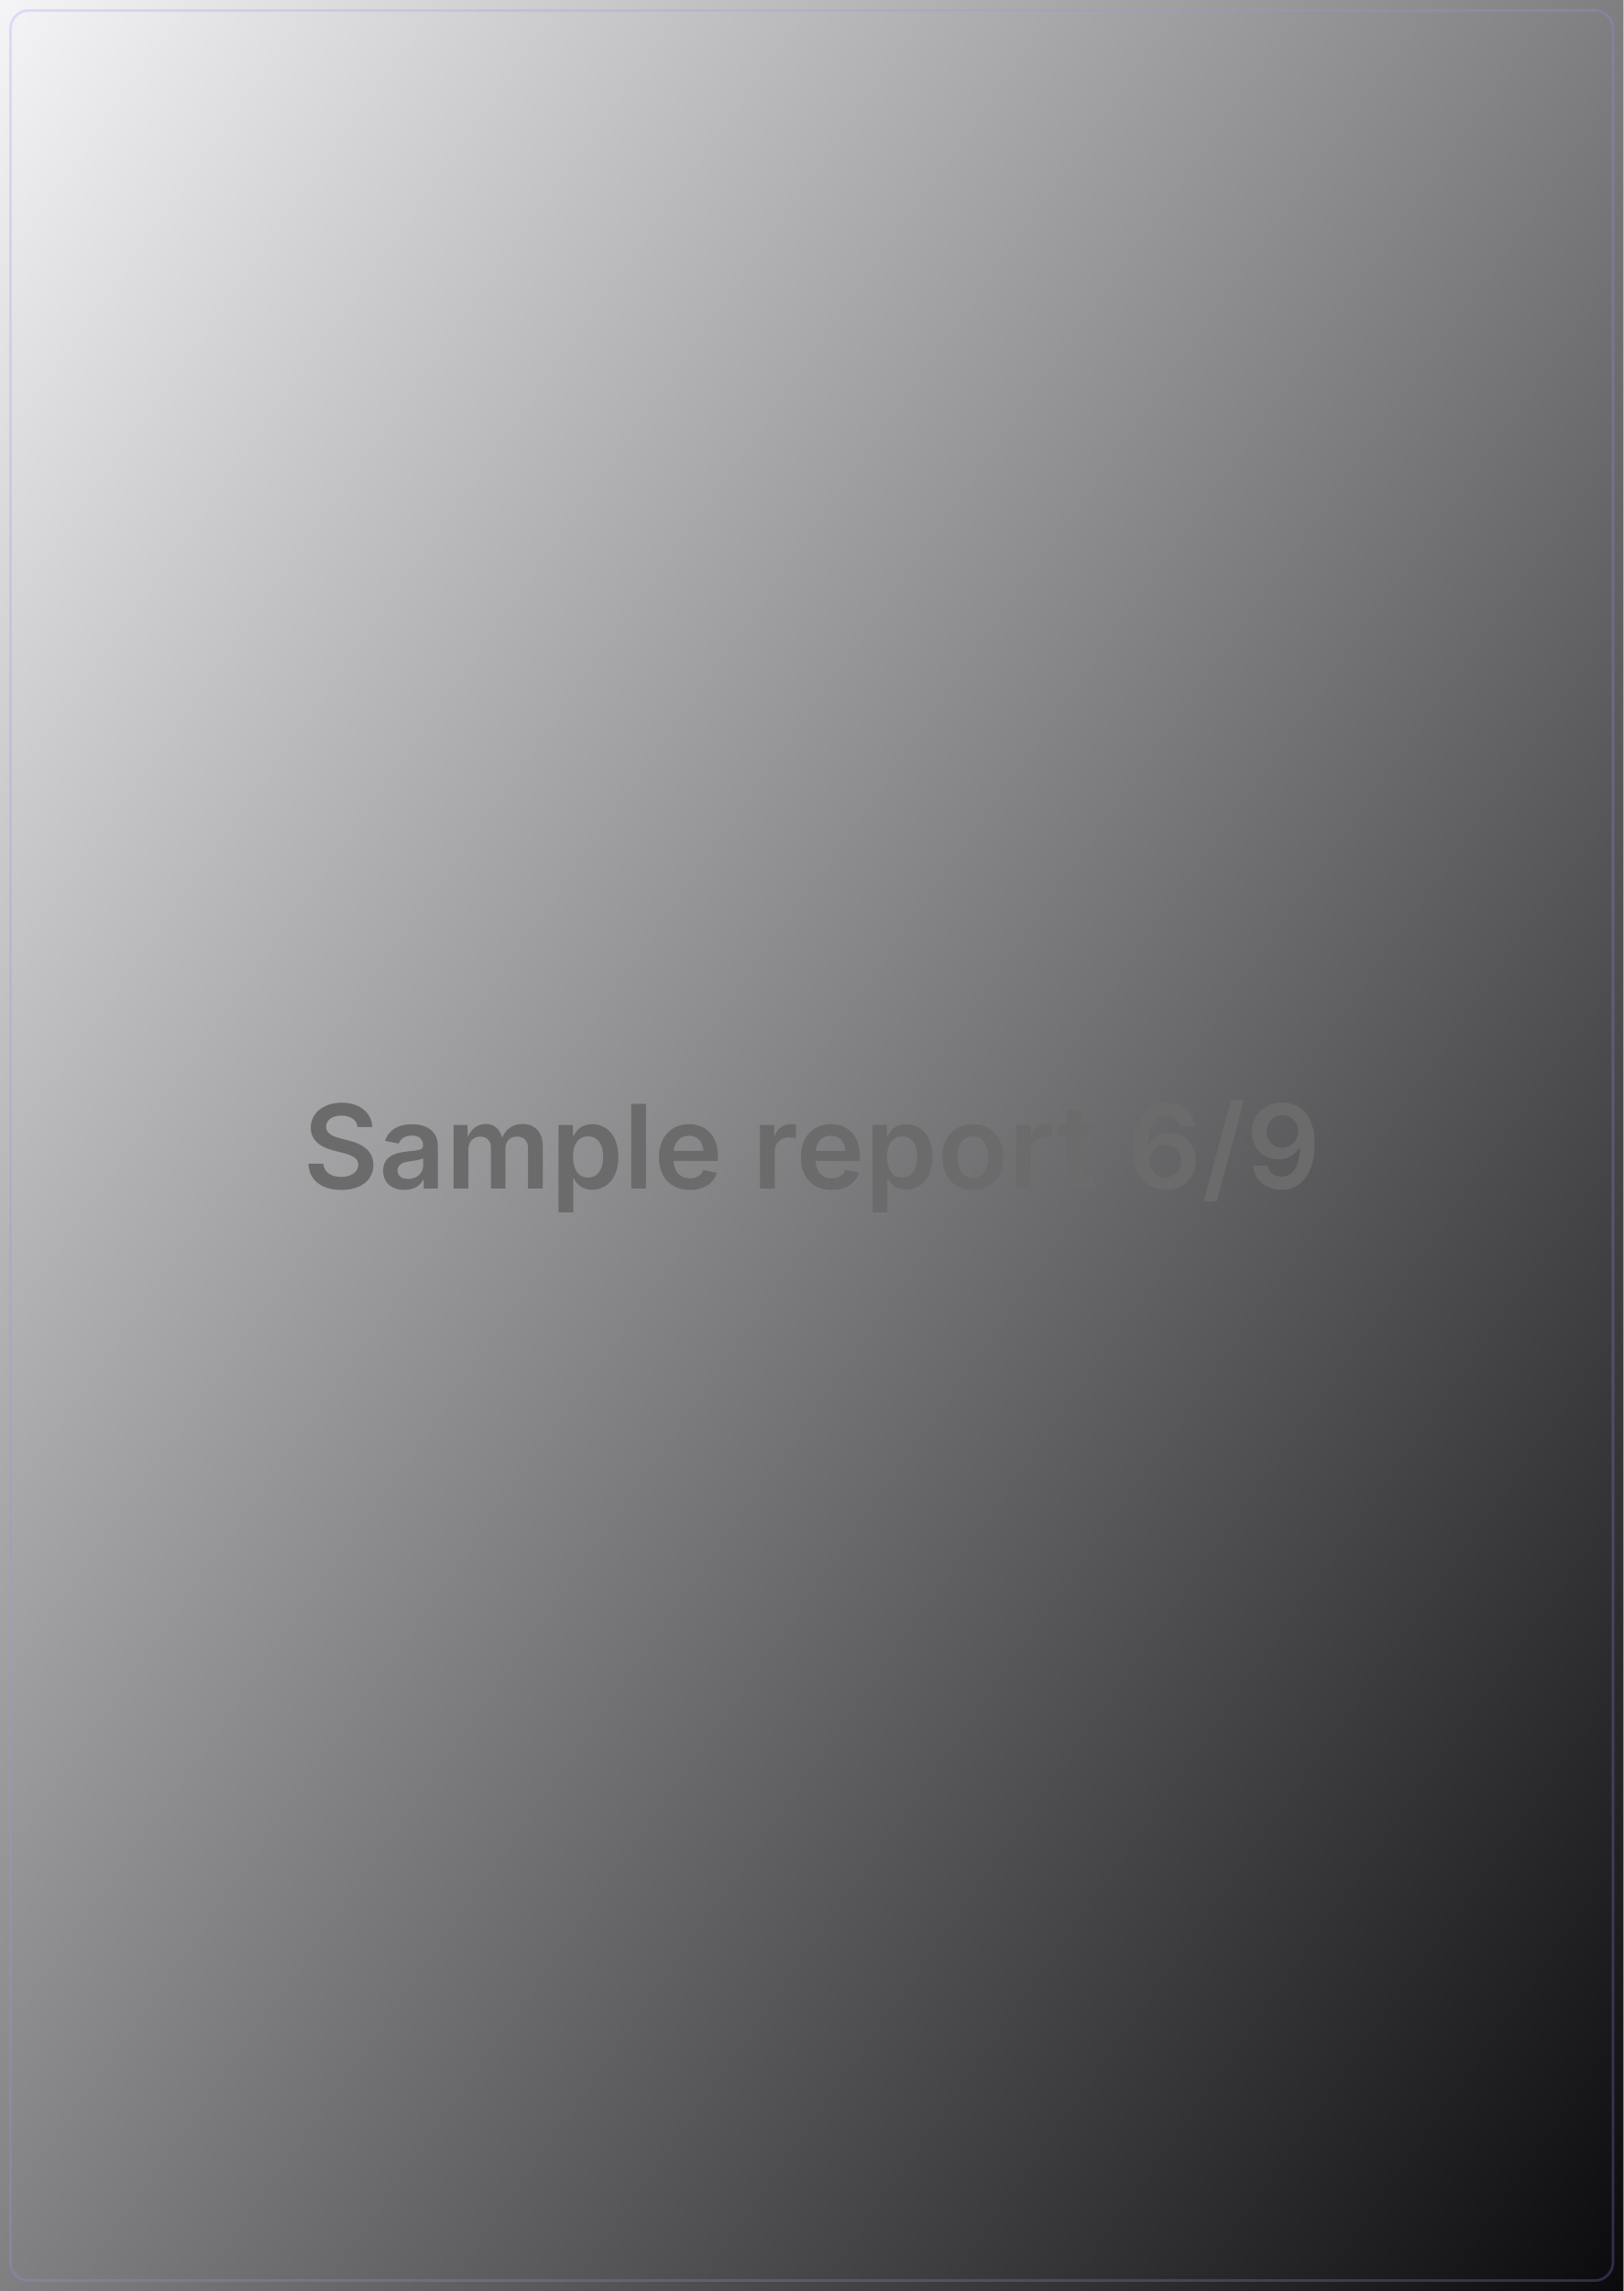
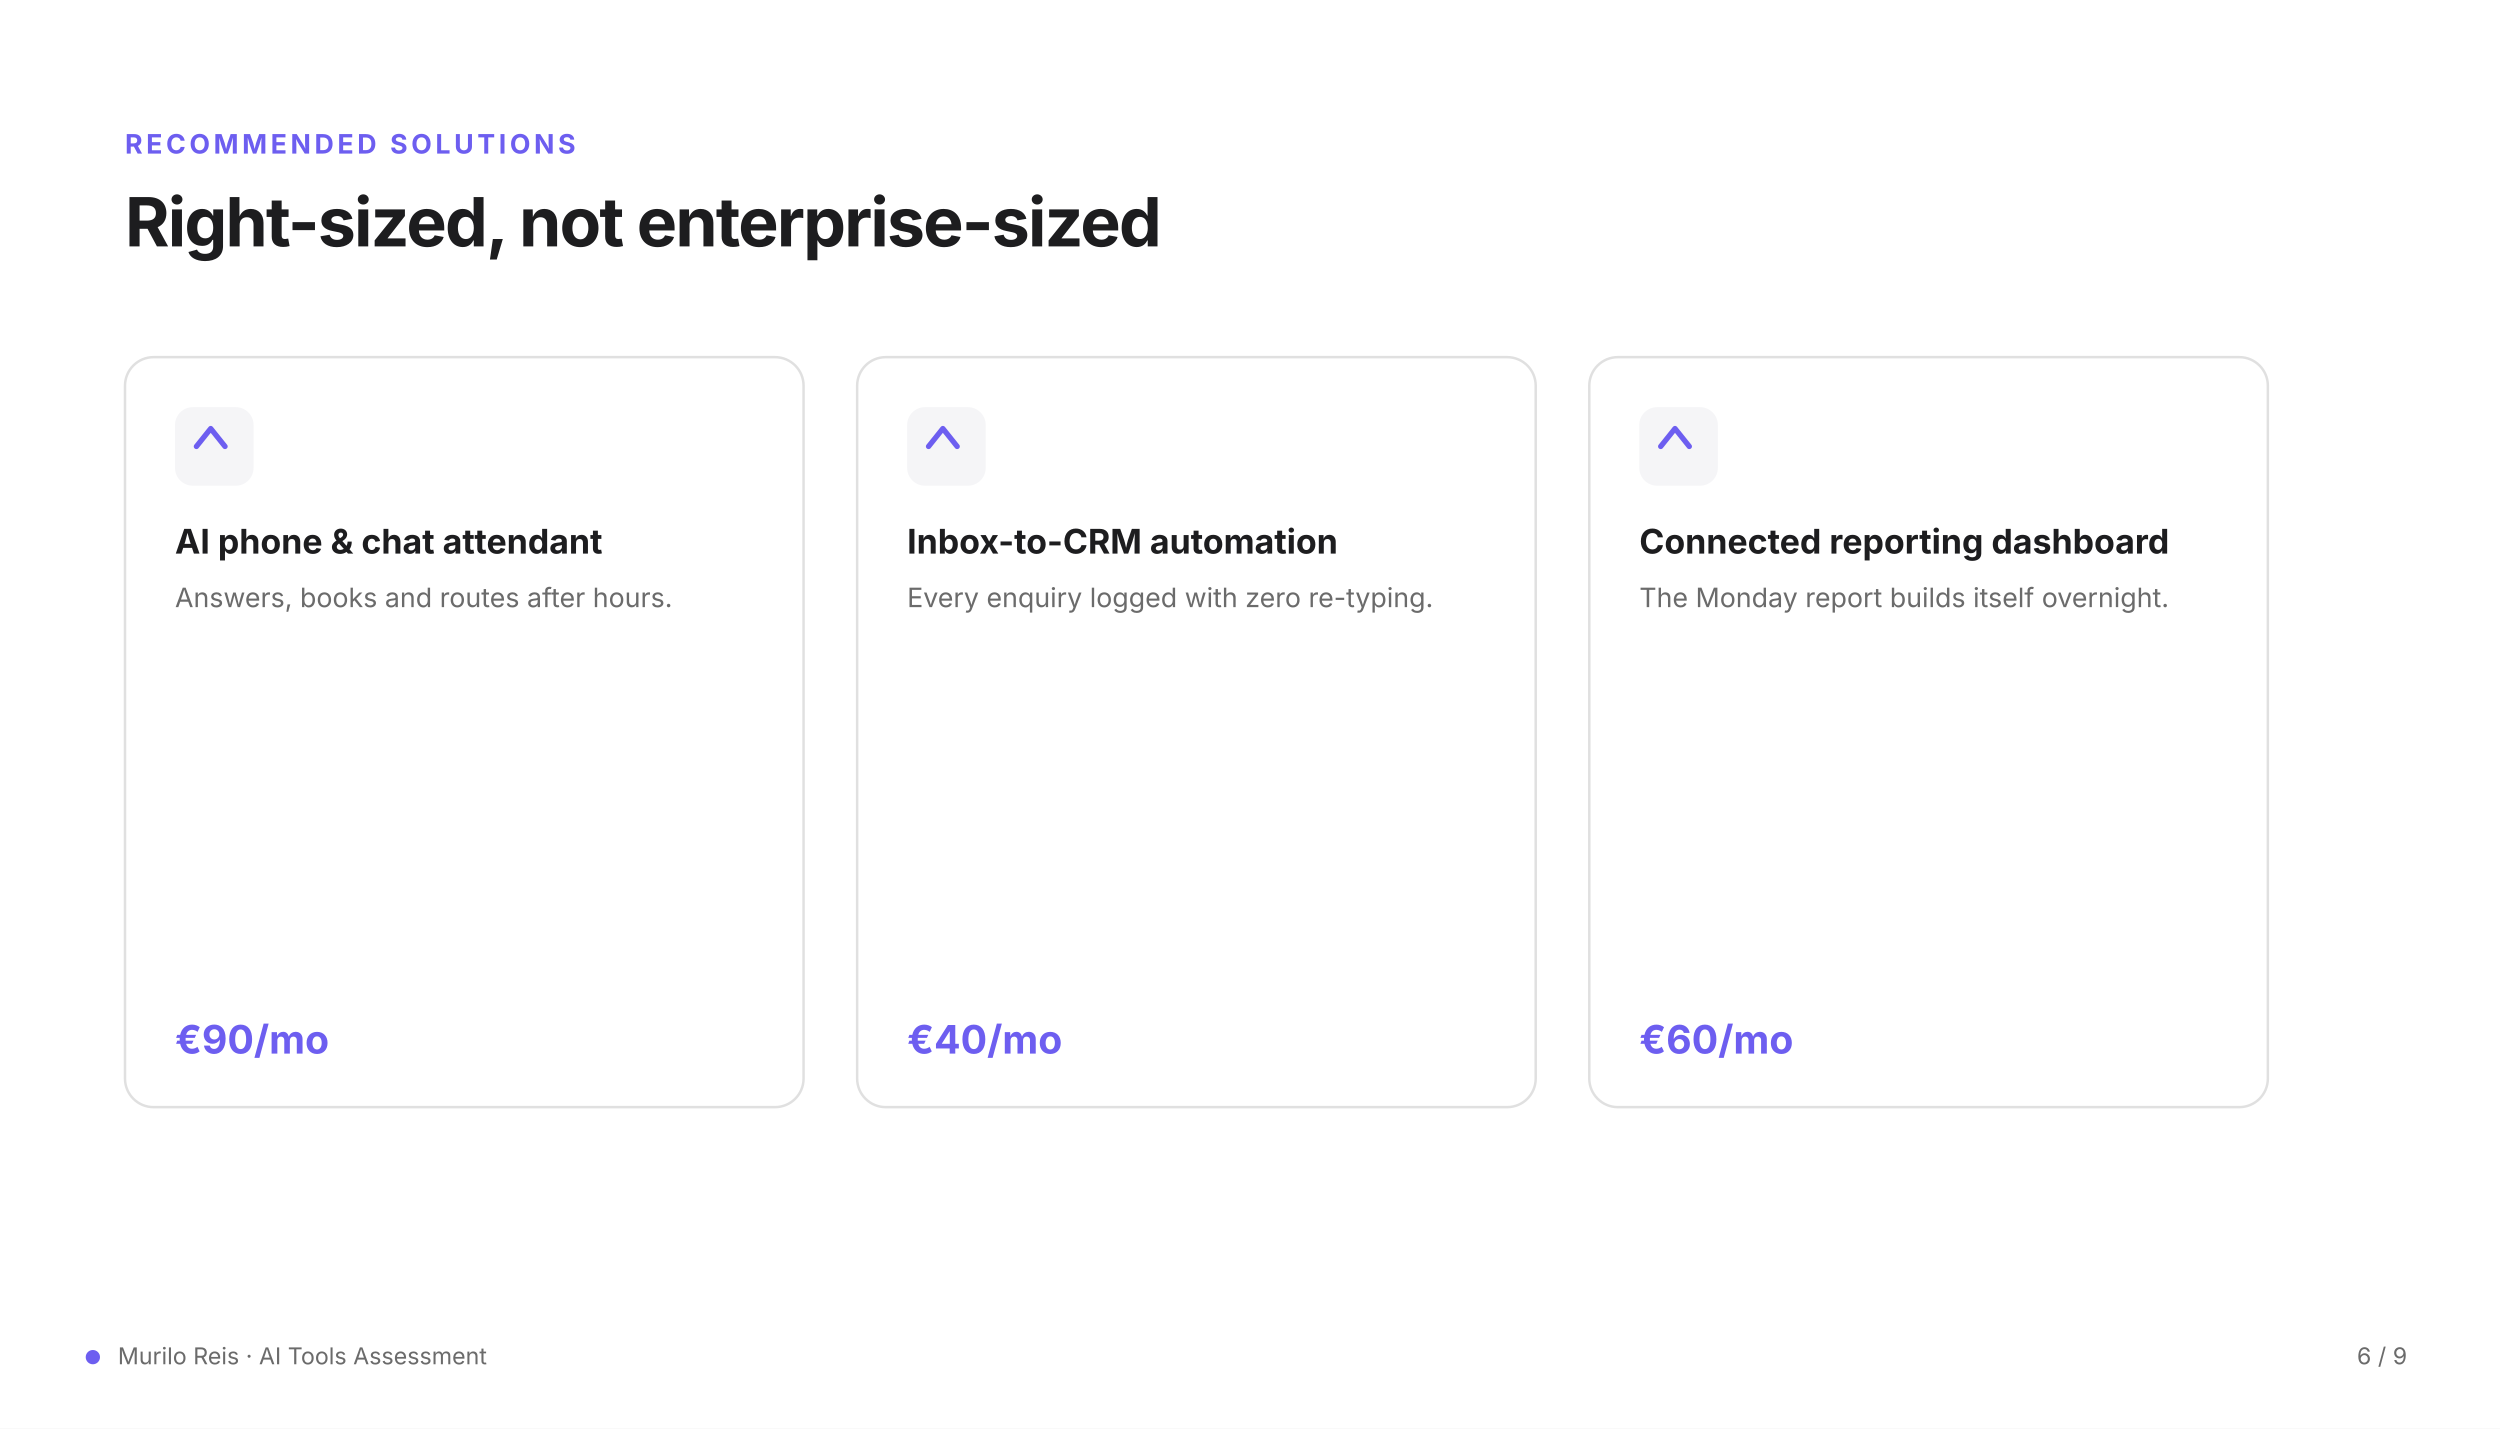
- <svg xmlns="http://www.w3.org/2000/svg" width="1240" height="1750" viewBox="0 0 1240 1750" role="img" aria-label="Sample report 6/9">
-   <defs>
-     <linearGradient id="g" x1="0" y1="0" x2="1" y2="1">
-       <stop offset="0" stop-color="#f5f5f7" />
-       <stop offset="1" stop-color="#0a0a0c" />
-     </linearGradient>
-   </defs>
-   <rect width="1240" height="1750" fill="url(#g)" />
-   <rect x="8" y="8" width="1224" height="1734" fill="none" stroke="#a78bfa" stroke-opacity="0.25" stroke-width="2" rx="14" />
-   <text x="50%" y="50%" fill="#6b6b6b" font-family="Inter,system-ui,sans-serif" font-size="89" font-weight="600" text-anchor="middle" dominant-baseline="middle">Sample report 6/9</text>
+ <svg xmlns="http://www.w3.org/2000/svg" width="1400" height="800" viewBox="0 0 1400 800">
+   <rect width="1400" height="800" fill="#ffffff" />
+   <text x="70" y="86" font-family="Inter, -apple-system, Helvetica, Arial, sans-serif" font-size="15" font-weight="700" letter-spacing="2" fill="#6d5ef0">RECOMMENDED SOLUTIONS</text>
+   <text x="70" y="138" font-family="Inter, -apple-system, Helvetica, Arial, sans-serif" font-size="38" font-weight="700" letter-spacing="-1" fill="#1d1d1f">Right-sized, not enterprise-sized</text>
+   <rect x="70" y="200" width="380" height="420" rx="16" fill="#ffffff" stroke="#e0e0e0" stroke-width="1.4" />
+   <rect x="98" y="228" width="44" height="44" rx="10" fill="#f5f5f7" />
+   <path d="M110 250 L118 240 L126 250" fill="none" stroke="#6d5ef0" stroke-width="3" stroke-linecap="round" stroke-linejoin="round" />
+   <text x="98" y="310" font-family="Inter, -apple-system, Helvetica, Arial, sans-serif" font-size="19" font-weight="700" fill="#1d1d1f">AI phone &amp; chat attendant</text>
+   <text x="98" y="340" font-family="Inter, -apple-system, Helvetica, Arial, sans-serif" font-size="15" fill="#6b6b6b">
+     <tspan x="98" dy="0">Answers, books and routes after hours.</tspan>
+   </text>
+   <text x="98" y="590" font-family="Inter, -apple-system, Helvetica, Arial, sans-serif" font-size="22" font-weight="700" fill="#6d5ef0">€90/mo</text>
+   <rect x="480" y="200" width="380" height="420" rx="16" fill="#ffffff" stroke="#e0e0e0" stroke-width="1.4" />
+   <rect x="508" y="228" width="44" height="44" rx="10" fill="#f5f5f7" />
+   <path d="M520 250 L528 240 L536 250" fill="none" stroke="#6d5ef0" stroke-width="3" stroke-linecap="round" stroke-linejoin="round" />
+   <text x="508" y="310" font-family="Inter, -apple-system, Helvetica, Arial, sans-serif" font-size="19" font-weight="700" fill="#1d1d1f">Inbox-to-CRM automation</text>
+   <text x="508" y="340" font-family="Inter, -apple-system, Helvetica, Arial, sans-serif" font-size="15" fill="#6b6b6b">
+     <tspan x="508" dy="0">Every enquiry logged with zero re-typing.</tspan>
+   </text>
+   <text x="508" y="590" font-family="Inter, -apple-system, Helvetica, Arial, sans-serif" font-size="22" font-weight="700" fill="#6d5ef0">€40/mo</text>
+   <rect x="890" y="200" width="380" height="420" rx="16" fill="#ffffff" stroke="#e0e0e0" stroke-width="1.4" />
+   <rect x="918" y="228" width="44" height="44" rx="10" fill="#f5f5f7" />
+   <path d="M930 250 L938 240 L946 250" fill="none" stroke="#6d5ef0" stroke-width="3" stroke-linecap="round" stroke-linejoin="round" />
+   <text x="918" y="310" font-family="Inter, -apple-system, Helvetica, Arial, sans-serif" font-size="19" font-weight="700" fill="#1d1d1f">Connected reporting dashboard</text>
+   <text x="918" y="340" font-family="Inter, -apple-system, Helvetica, Arial, sans-serif" font-size="15" fill="#6b6b6b">
+     <tspan x="918" dy="0">The Monday report builds itself overnight.</tspan>
+   </text>
+   <text x="918" y="590" font-family="Inter, -apple-system, Helvetica, Arial, sans-serif" font-size="22" font-weight="700" fill="#6d5ef0">€60/mo</text>
+   <g opacity="1">
+     <circle cx="52" cy="760" r="4" fill="#6d5ef0" />
+     <text x="66" y="764" font-family="Inter, -apple-system, Helvetica, Arial, sans-serif" font-size="13" fill="#6b6b6b">Murilo Reis · AI Tools Assessment</text>
+     <text x="1348" y="764" text-anchor="end" font-family="Inter, -apple-system, Helvetica, Arial, sans-serif" font-size="13" fill="#6b6b6b">6 / 9</text>
+   </g>
</svg>
